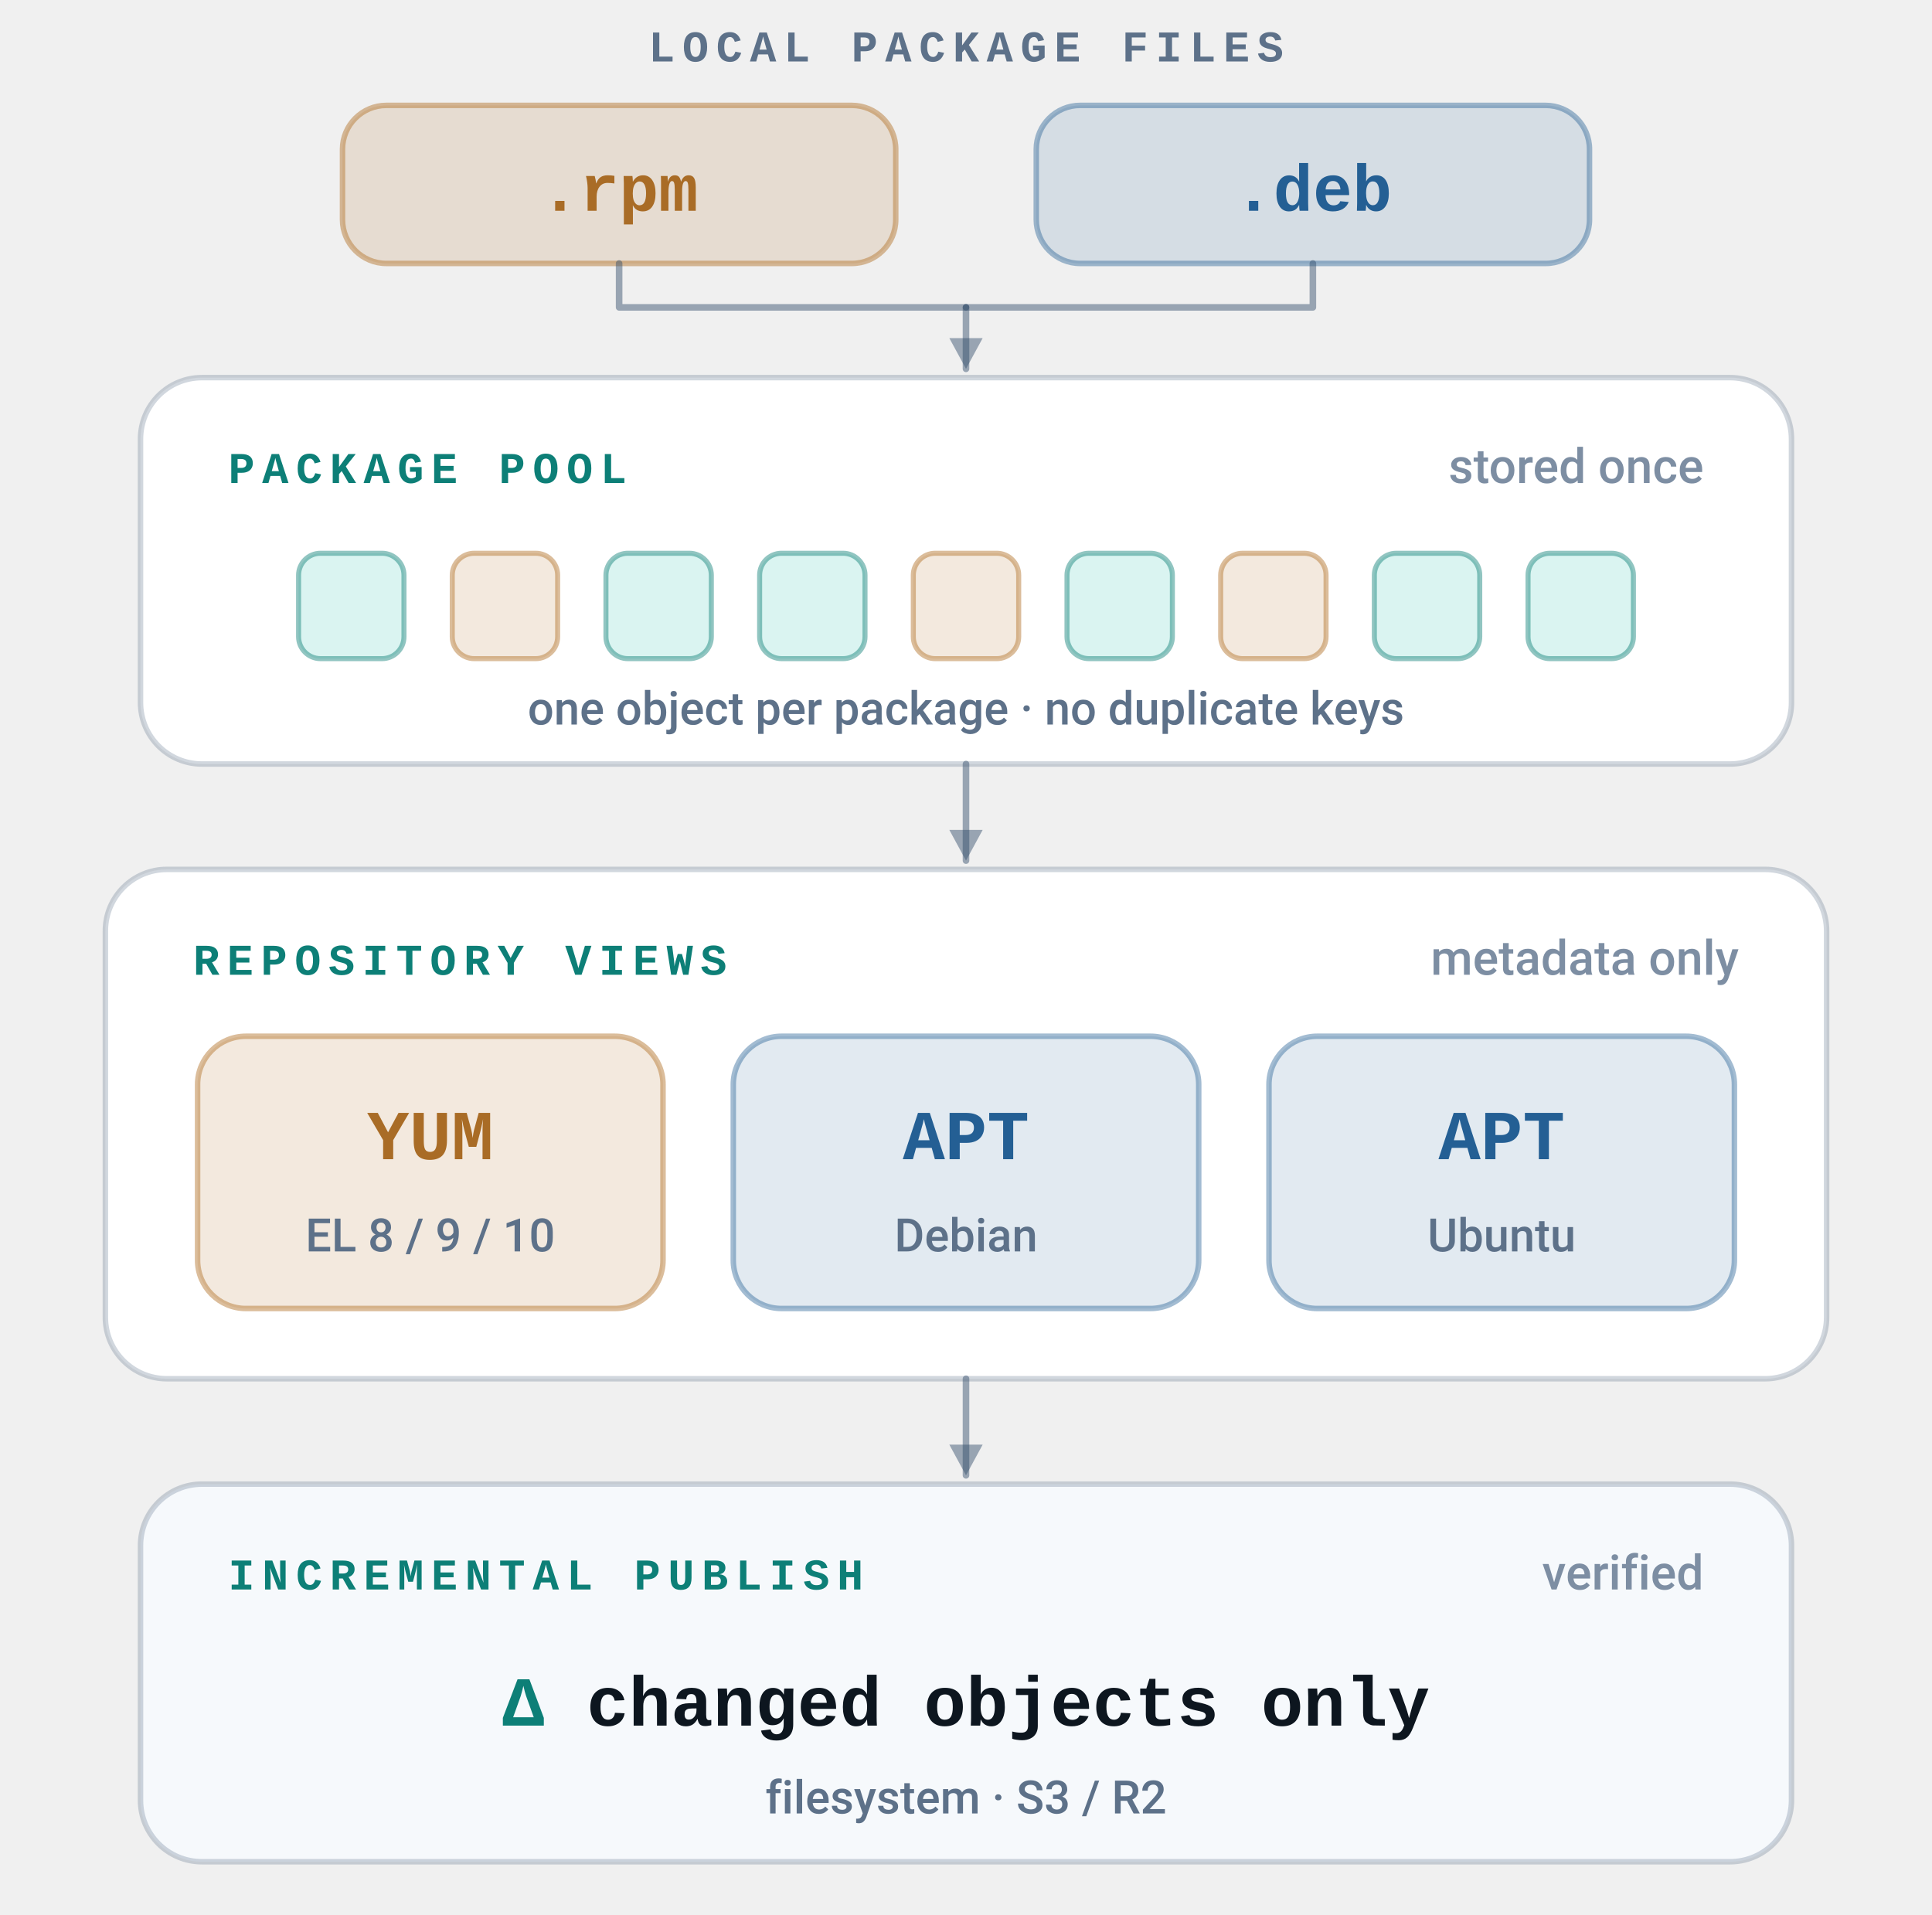
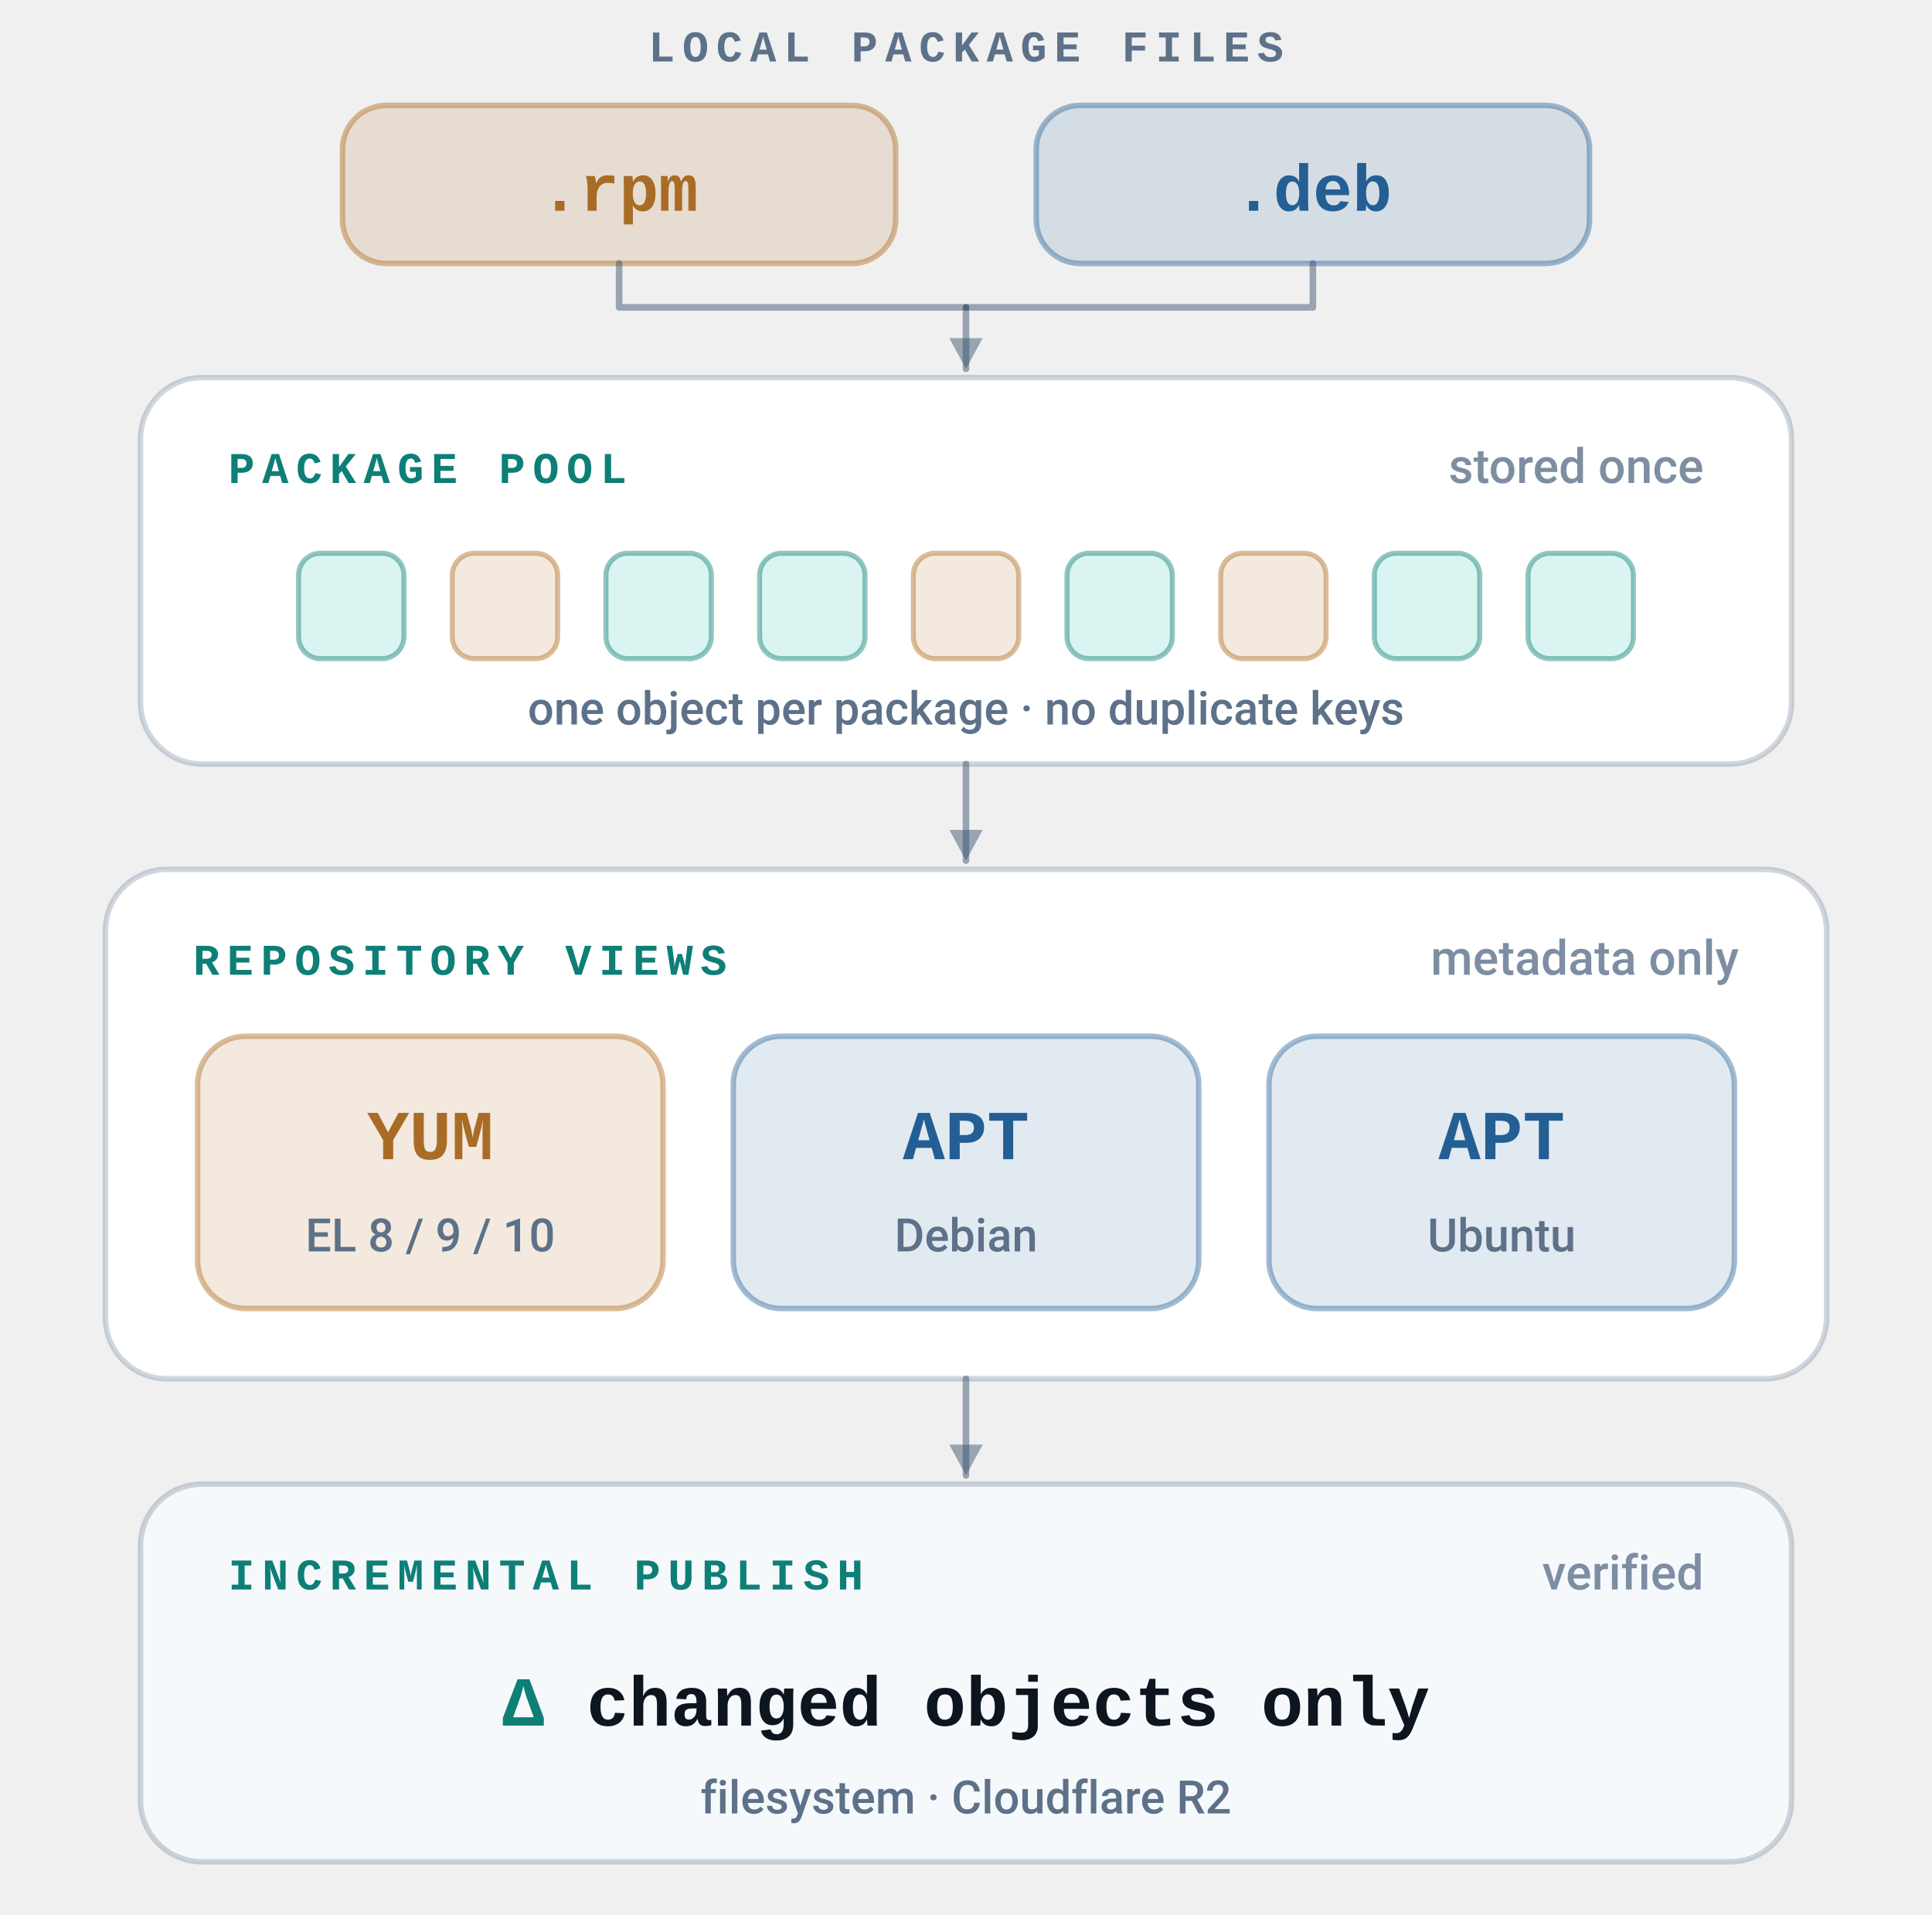
<svg xmlns="http://www.w3.org/2000/svg" width="440" height="436" viewBox="0 0 440 436" role="img" aria-labelledby="sow-arch-title" shape-rendering="geometricPrecision" text-rendering="geometricPrecision">
  <text x="220" y="14" text-anchor="middle" font-family="ui-monospace,SFMono-Regular,Menlo,Consolas,'Liberation Mono',monospace" font-size="10" font-weight="600" fill="#5d7189" letter-spacing="1.7">LOCAL PACKAGE FILES</text>
  <rect x="78" y="24" width="126" height="36" rx="10" fill="rgba(180,118,46,0.16)" stroke="rgba(180,118,46,0.48)" stroke-width="1.25" />
  <rect x="236" y="24" width="126" height="36" rx="10" fill="rgba(36,95,148,0.13)" stroke="rgba(36,95,148,0.42)" stroke-width="1.25" />
  <text x="141" y="48" text-anchor="middle" font-family="ui-monospace,SFMono-Regular,Menlo,Consolas,'Liberation Mono',monospace" font-size="15" font-weight="700" fill="#a96c26">.rpm</text>
  <text x="299" y="48" text-anchor="middle" font-family="ui-monospace,SFMono-Regular,Menlo,Consolas,'Liberation Mono',monospace" font-size="15" font-weight="700" fill="#245f94">.deb</text>
  <path d="M 141.0 60.0 L 141.0 70.0 L 220.0 70.0" fill="none" stroke="rgba(48,74,105,0.46)" stroke-width="1.5" stroke-linecap="round" stroke-linejoin="round" />
  <path d="M 299.0 60.0 L 299.0 70.0 L 220.0 70.0" fill="none" stroke="rgba(48,74,105,0.46)" stroke-width="1.5" stroke-linecap="round" stroke-linejoin="round" />
  <path d="M 220.0 70.0 L 220.0 84.0" fill="none" stroke="rgba(48,74,105,0.46)" stroke-width="1.5" stroke-linecap="round" stroke-linejoin="round" />
  <path d="M 220.0 84.0 L 216.2 77.0 L 223.8 77.0 Z" fill="rgba(48,74,105,0.46)" />
  <rect x="32" y="86" width="376" height="88" rx="14" fill="#ffffff" stroke="rgba(48,74,105,0.22)" stroke-width="1.25" />
  <text x="52" y="110" text-anchor="start" font-family="ui-monospace,SFMono-Regular,Menlo,Consolas,'Liberation Mono',monospace" font-size="10" font-weight="600" fill="#0d7f77" letter-spacing="1.7">PACKAGE POOL</text>
  <text x="388" y="110" text-anchor="end" font-family="ui-sans-serif,system-ui,-apple-system,'Segoe UI',Roboto,'Helvetica Neue',Arial,sans-serif" font-size="11" font-weight="500" fill="#7d8ea3">stored once</text>
  <rect x="68.0" y="126" width="24" height="24" rx="5" fill="rgba(20,184,166,0.16)" stroke="rgba(13,127,119,0.45)" stroke-width="1.15" />
  <rect x="103.0" y="126" width="24" height="24" rx="5" fill="rgba(180,118,46,0.16)" stroke="rgba(180,118,46,0.48)" stroke-width="1.15" />
  <rect x="138.0" y="126" width="24" height="24" rx="5" fill="rgba(20,184,166,0.16)" stroke="rgba(13,127,119,0.45)" stroke-width="1.15" />
  <rect x="173.0" y="126" width="24" height="24" rx="5" fill="rgba(20,184,166,0.16)" stroke="rgba(13,127,119,0.45)" stroke-width="1.15" />
  <rect x="208.0" y="126" width="24" height="24" rx="5" fill="rgba(180,118,46,0.16)" stroke="rgba(180,118,46,0.48)" stroke-width="1.15" />
  <rect x="243.0" y="126" width="24" height="24" rx="5" fill="rgba(20,184,166,0.16)" stroke="rgba(13,127,119,0.45)" stroke-width="1.15" />
  <rect x="278.0" y="126" width="24" height="24" rx="5" fill="rgba(180,118,46,0.16)" stroke="rgba(180,118,46,0.48)" stroke-width="1.15" />
  <rect x="313.0" y="126" width="24" height="24" rx="5" fill="rgba(20,184,166,0.16)" stroke="rgba(13,127,119,0.45)" stroke-width="1.15" />
  <rect x="348.0" y="126" width="24" height="24" rx="5" fill="rgba(20,184,166,0.16)" stroke="rgba(13,127,119,0.45)" stroke-width="1.15" />
  <text x="220" y="165" text-anchor="middle" font-family="ui-sans-serif,system-ui,-apple-system,'Segoe UI',Roboto,'Helvetica Neue',Arial,sans-serif" font-size="10.5" font-weight="500" fill="#5d7189">one object per package · no duplicate keys</text>
  <path d="M 220.0 174.0 L 220.0 196.0" fill="none" stroke="rgba(48,74,105,0.46)" stroke-width="1.5" stroke-linecap="round" stroke-linejoin="round" />
  <path d="M 220.0 196.0 L 216.2 189.0 L 223.8 189.0 Z" fill="rgba(48,74,105,0.46)" />
  <rect x="24" y="198" width="392" height="116" rx="14" fill="#ffffff" stroke="rgba(48,74,105,0.22)" stroke-width="1.25" />
  <text x="44" y="222" text-anchor="start" font-family="ui-monospace,SFMono-Regular,Menlo,Consolas,'Liberation Mono',monospace" font-size="10" font-weight="600" fill="#0d7f77" letter-spacing="1.7">REPOSITORY VIEWS</text>
  <text x="396" y="222" text-anchor="end" font-family="ui-sans-serif,system-ui,-apple-system,'Segoe UI',Roboto,'Helvetica Neue',Arial,sans-serif" font-size="11" font-weight="500" fill="#7d8ea3">metadata only</text>
  <rect x="45" y="236" width="106" height="62" rx="11" fill="rgba(180,118,46,0.16)" stroke="rgba(180,118,46,0.48)" stroke-width="1.25" />
  <text x="98" y="264" text-anchor="middle" font-family="ui-monospace,SFMono-Regular,Menlo,Consolas,'Liberation Mono',monospace" font-size="16" font-weight="700" fill="#a96c26">YUM</text>
  <text x="98" y="285" text-anchor="middle" font-family="ui-sans-serif,system-ui,-apple-system,'Segoe UI',Roboto,'Helvetica Neue',Arial,sans-serif" font-size="10.5" font-weight="500" fill="#5d7189">EL 8 / 9 / 10</text>
  <rect x="167" y="236" width="106" height="62" rx="11" fill="rgba(36,95,148,0.13)" stroke="rgba(36,95,148,0.42)" stroke-width="1.25" />
  <text x="220" y="264" text-anchor="middle" font-family="ui-monospace,SFMono-Regular,Menlo,Consolas,'Liberation Mono',monospace" font-size="16" font-weight="700" fill="#245f94">APT</text>
  <text x="220" y="285" text-anchor="middle" font-family="ui-sans-serif,system-ui,-apple-system,'Segoe UI',Roboto,'Helvetica Neue',Arial,sans-serif" font-size="10.5" font-weight="500" fill="#5d7189">Debian</text>
  <rect x="289" y="236" width="106" height="62" rx="11" fill="rgba(36,95,148,0.13)" stroke="rgba(36,95,148,0.42)" stroke-width="1.25" />
  <text x="342" y="264" text-anchor="middle" font-family="ui-monospace,SFMono-Regular,Menlo,Consolas,'Liberation Mono',monospace" font-size="16" font-weight="700" fill="#245f94">APT</text>
  <text x="342" y="285" text-anchor="middle" font-family="ui-sans-serif,system-ui,-apple-system,'Segoe UI',Roboto,'Helvetica Neue',Arial,sans-serif" font-size="10.5" font-weight="500" fill="#5d7189">Ubuntu</text>
  <path d="M 220.0 314.0 L 220.0 336.0" fill="none" stroke="rgba(48,74,105,0.46)" stroke-width="1.5" stroke-linecap="round" stroke-linejoin="round" />
  <path d="M 220.0 336.0 L 216.2 329.0 L 223.8 329.0 Z" fill="rgba(48,74,105,0.46)" />
  <rect x="32" y="338" width="376" height="86" rx="14" fill="#f6f9fc" stroke="rgba(48,74,105,0.22)" stroke-width="1.25" />
  <text x="52" y="362" text-anchor="start" font-family="ui-monospace,SFMono-Regular,Menlo,Consolas,'Liberation Mono',monospace" font-size="10" font-weight="600" fill="#0d7f77" letter-spacing="1.7">INCREMENTAL PUBLISH</text>
  <text x="388" y="362" text-anchor="end" font-family="ui-sans-serif,system-ui,-apple-system,'Segoe UI',Roboto,'Helvetica Neue',Arial,sans-serif" font-size="11" font-weight="500" fill="#7d8ea3">verified</text>
  <text x="220" y="393" text-anchor="middle" font-family="ui-monospace,SFMono-Regular,Menlo,Consolas,'Liberation Mono',monospace" font-size="16" font-weight="700" fill="#0d161f">
    <tspan fill="#0d7f77">Δ</tspan> changed objects only</text>
-   <text x="220" y="413" text-anchor="middle" font-family="ui-sans-serif,system-ui,-apple-system,'Segoe UI',Roboto,'Helvetica Neue',Arial,sans-serif" font-size="10.5" font-weight="500" fill="#5d7189">filesystem · S3 / R2</text>
+   <text x="220" y="413" text-anchor="middle" font-family="ui-sans-serif,system-ui,-apple-system,'Segoe UI',Roboto,'Helvetica Neue',Arial,sans-serif" font-size="10.5" font-weight="500" fill="#5d7189">filesystem · Cloudflare R2</text>
</svg>
